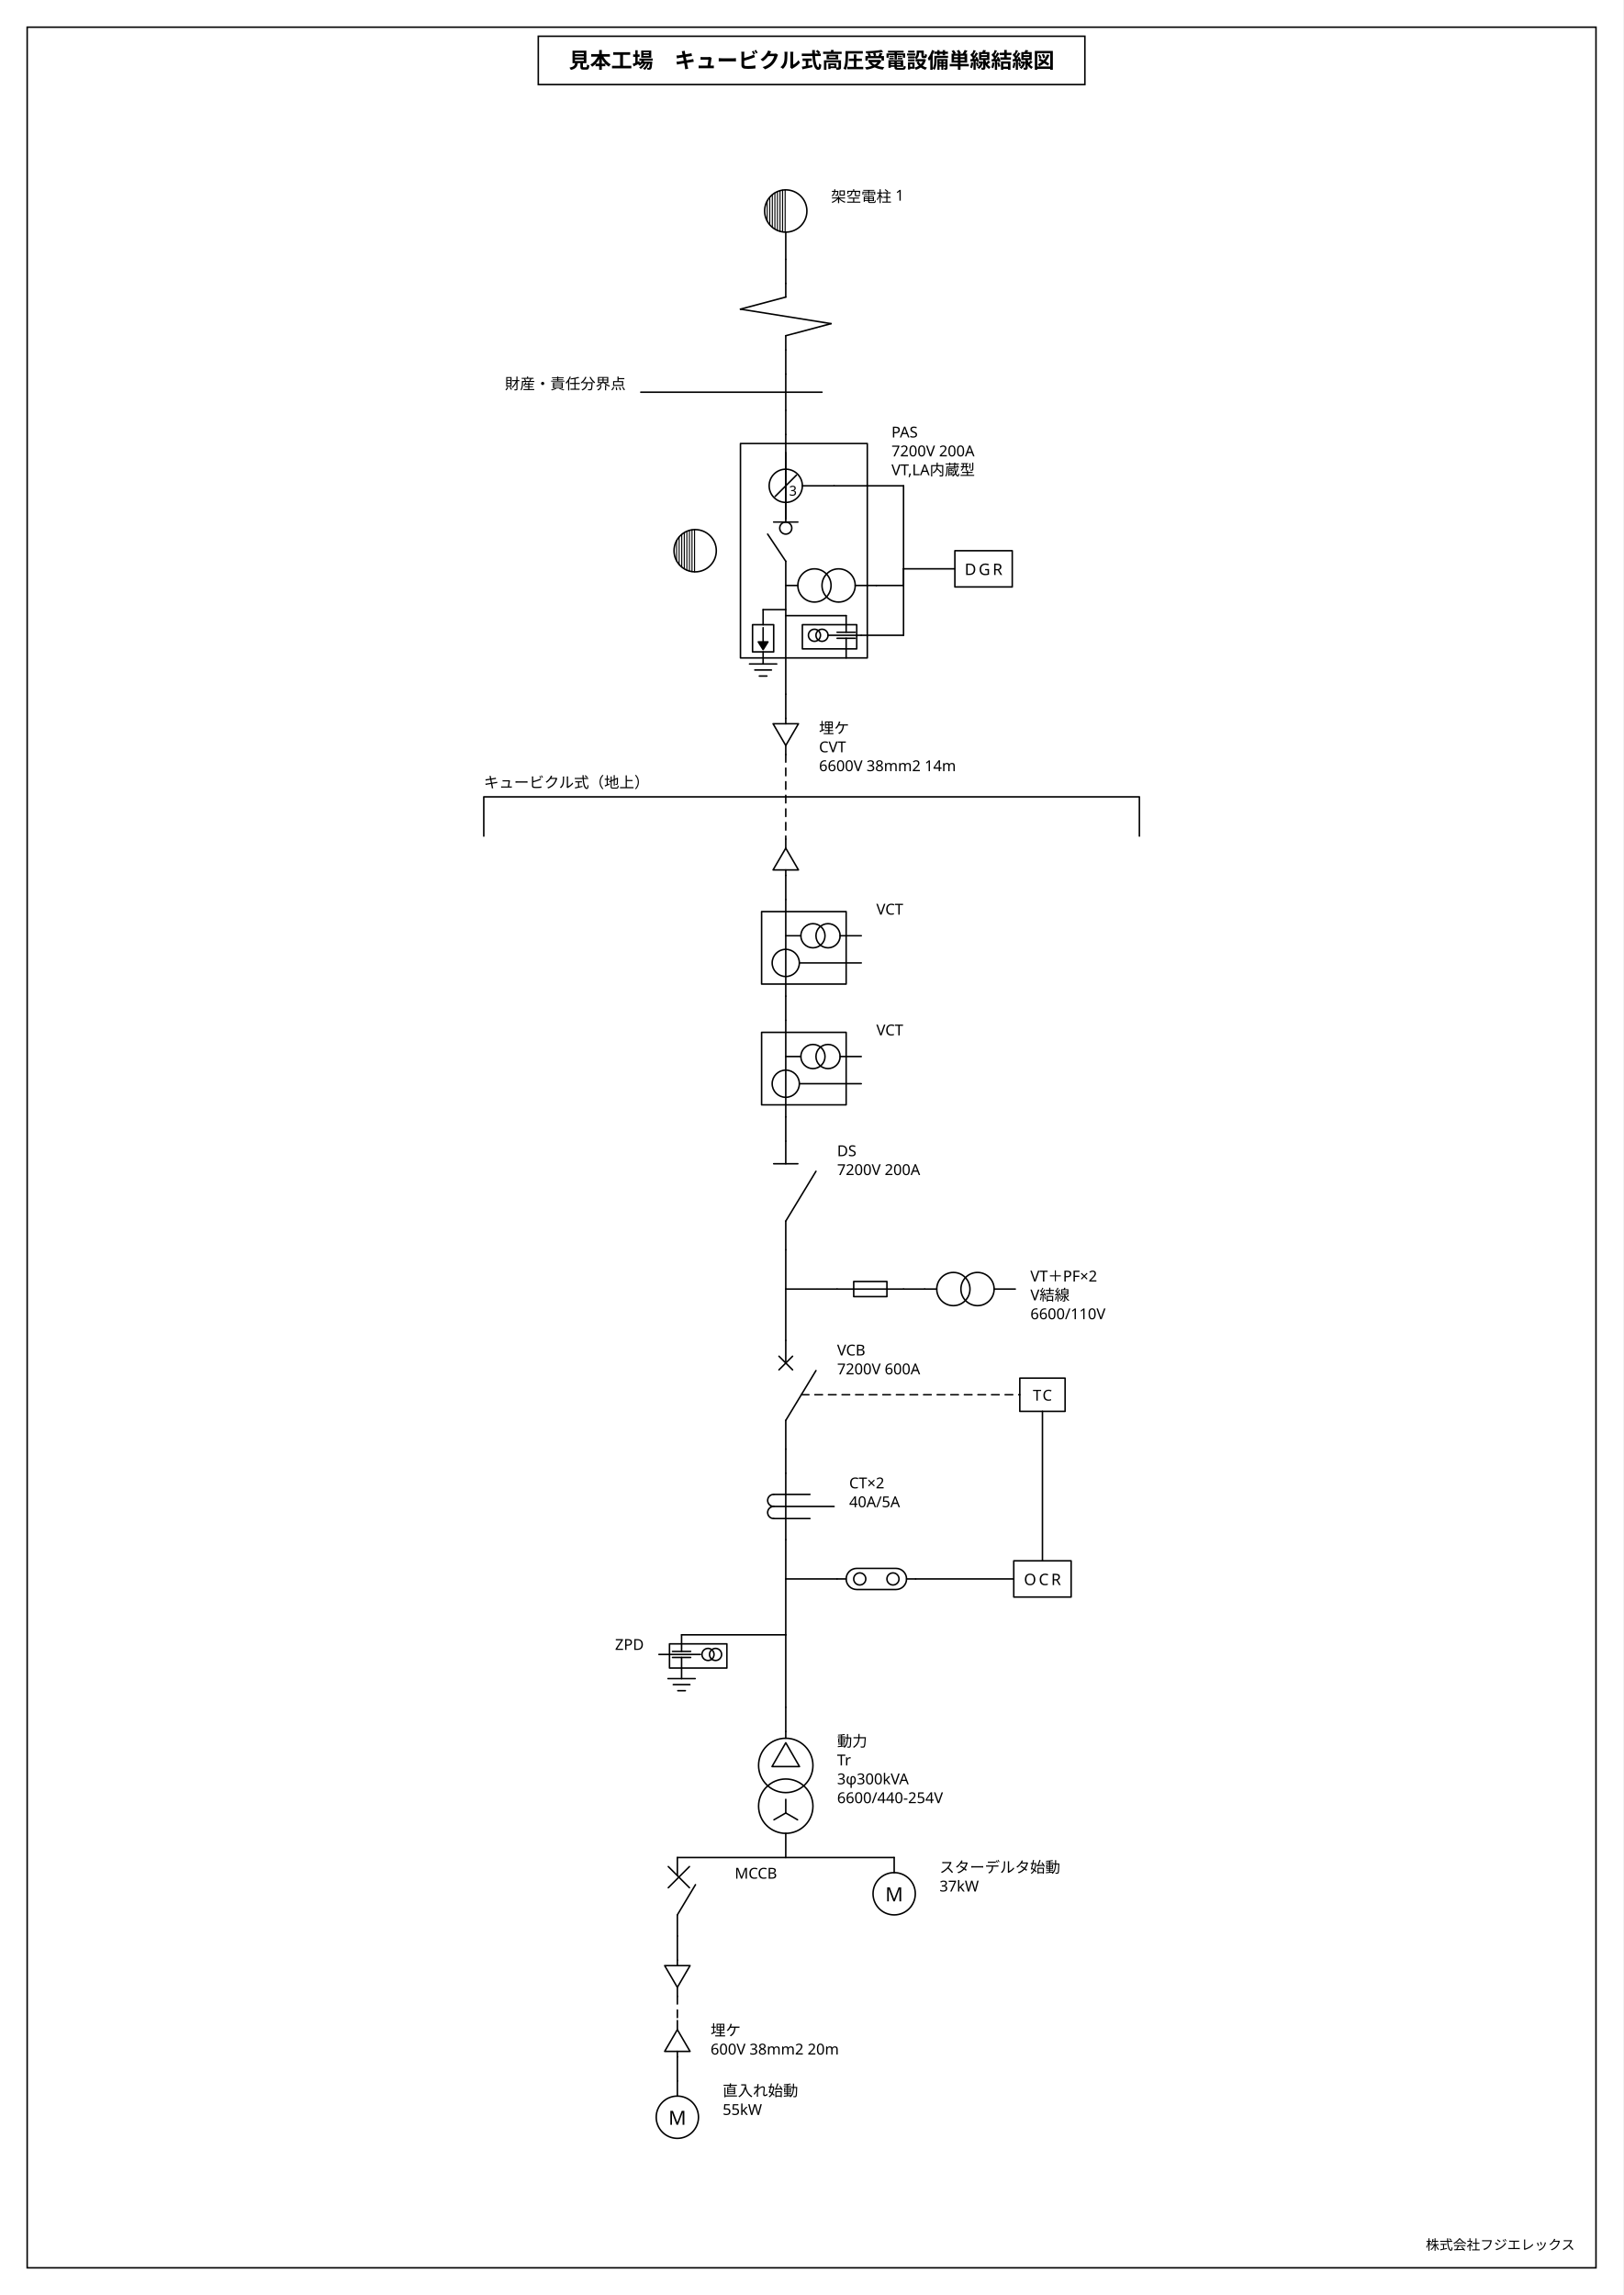
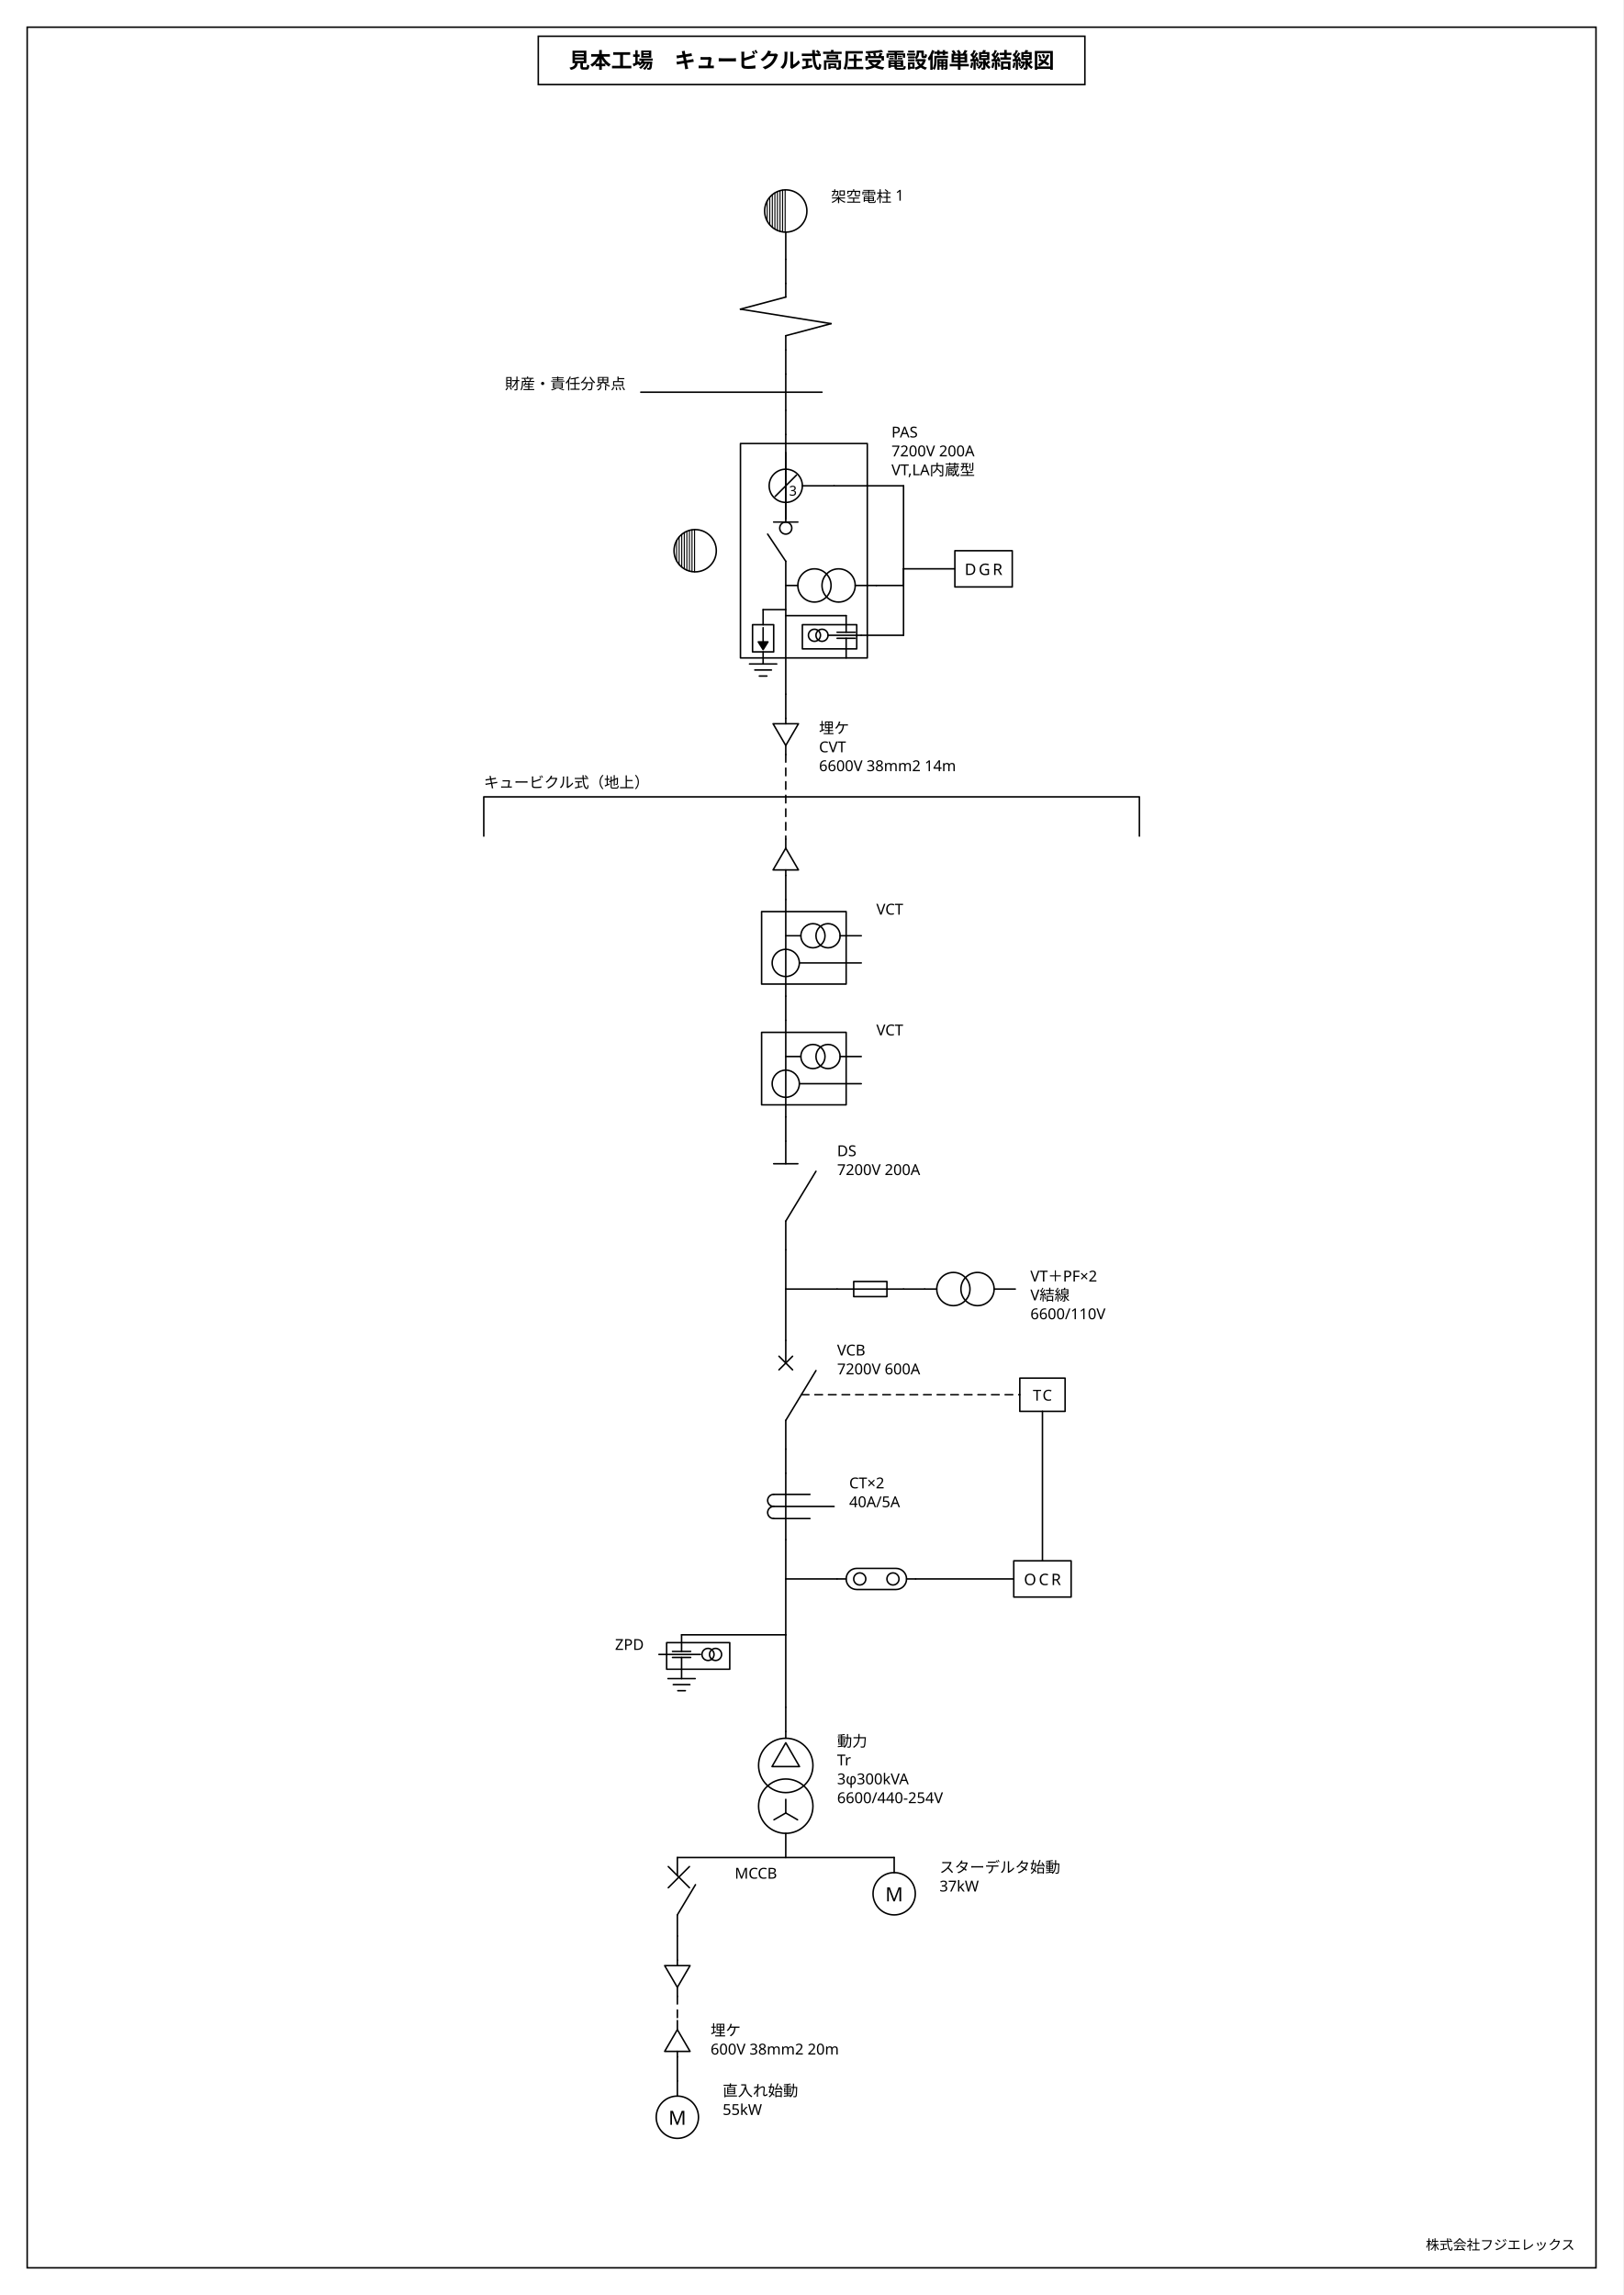
<svg xmlns="http://www.w3.org/2000/svg" viewBox="0 0 1075 1520" width="1075" height="1520">
  <rect x="0" y="0" width="1075" height="1520" fill="#fff" />
  <g stroke="#000" fill="none">
    <rect x="18" y="18" width="1039" height="1484" stroke-width="1" />
    <rect x="356.5" y="24" width="362" height="32" stroke-width="1" />
  </g>
  <text x="537.5" y="45" font-size="14" font-weight="700" text-anchor="middle" font-family="IPAGothic, 'IPAゴシック', 'Noto Sans JP', 'Hiragino Kaku Gothic ProN', 'Yu Gothic', sans-serif" fill="#000">見本工場　キュービクル式高圧受電設備単線結線図</text>
  <text x="1043" y="1490" font-size="9" text-anchor="end" font-family="IPAGothic, 'IPAゴシック', 'Noto Sans JP', 'Hiragino Kaku Gothic ProN', 'Yu Gothic', sans-serif" fill="#000">株式会社フジエレックス</text>
  <g transform="translate(520.4 123.75) scale(1)">
    <g stroke="#000" fill="none" stroke-linecap="round" stroke-linejoin="round" color="#000">
      <path d="M -200 404 L 234.2 404 M -200 404 L -200 430 M 234.2 404 L 234.2 430" fill="none" stroke-width="1" />
      <text x="-200" y="398" font-size="10" font-family="IPAGothic, 'IPAゴシック', 'Noto Sans JP', 'Hiragino Kaku Gothic ProN', 'Yu Gothic', sans-serif" fill="currentColor" stroke="none">キュービクル式（地上）</text>
      <line x1="0" y1="48" x2="0" y2="64" stroke-width="1" />
      <line x1="0" y1="108" x2="0" y2="124" stroke-width="1" />
      <line x1="0" y1="148" x2="0" y2="164" stroke-width="1" />
      <line x1="0" y1="280" x2="-15" y2="280" stroke-width="1" />
      <line x1="0" y1="284" x2="40" y2="284" stroke-width="1" />
      <line x1="32" y1="198" x2="78" y2="198" stroke-width="1" />
      <line x1="78" y1="198" x2="78" y2="253" stroke-width="1" />
      <line x1="60" y1="264" x2="78" y2="264" stroke-width="1" />
      <line x1="78" y1="264" x2="78" y2="253" stroke-width="1" />
      <line x1="50" y1="297" x2="78" y2="297" stroke-width="1" />
      <line x1="78" y1="297" x2="78" y2="253" stroke-width="1" />
      <line x1="78" y1="253" x2="112" y2="253" stroke-width="1" />
      <line x1="0" y1="336" x2="0" y2="352" stroke-width="1" />
      <line x1="0" y1="376" x2="0" y2="432" stroke-width="1" stroke-dasharray="5 4" />
      <line x1="0" y1="456" x2="0" y2="472" stroke-width="1" />
      <line x1="0" y1="536" x2="0" y2="552" stroke-width="1" />
      <line x1="0" y1="616" x2="0" y2="632" stroke-width="1" />
      <line x1="0" y1="704" x2="0" y2="730" stroke-width="1" />
      <line x1="0" y1="730" x2="34" y2="730" stroke-width="1" />
      <line x1="78" y1="730" x2="92" y2="730" stroke-width="1" />
      <line x1="0" y1="730" x2="0" y2="764" stroke-width="1" />
      <line x1="0" y1="836" x2="0" y2="852" stroke-width="1" />
      <line x1="0" y1="896" x2="0" y2="922" stroke-width="1" />
      <line x1="0" y1="922" x2="34" y2="922" stroke-width="1" />
      <line x1="86" y1="922" x2="151" y2="922" stroke-width="1" />
      <line x1="10.303" y1="800" x2="155" y2="800" stroke-width="1" stroke-dasharray="5 4" />
      <line x1="170" y1="811" x2="170" y2="910" stroke-width="1" />
      <line x1="0" y1="922" x2="0" y2="959" stroke-width="1" />
      <line x1="0" y1="959" x2="-69" y2="959" stroke-width="1" />
      <line x1="0" y1="959" x2="0" y2="1007" stroke-width="1" />
      <line x1="0" y1="1007" x2="0" y2="1023" stroke-width="1" />
      <line x1="0" y1="1090.5" x2="0" y2="1106.5" stroke-width="1" />
      <line x1="-71.8" y1="1106.5" x2="71.8" y2="1106.5" stroke-width="1" />
      <line x1="-71.8" y1="1158.5" x2="-71.8" y2="1174.5" stroke-width="1" />
      <line x1="-71.8" y1="1198.5" x2="-71.8" y2="1214.5" stroke-width="1" stroke-dasharray="5 4" />
      <line x1="-71.8" y1="1238.5" x2="-71.8" y2="1254.5" stroke-width="1" />
      <g transform="translate(-16 0)">
        <circle cx="16" cy="16" r="14" fill="none" stroke-width="1" />
        <line x1="3.7" y1="9.313" x2="3.7" y2="22.687" stroke-width="0.7" />
        <line x1="5.4" y1="6.855" x2="5.4" y2="25.145" stroke-width="0.7" />
        <line x1="7.1" y1="5.193" x2="7.1" y2="26.807" stroke-width="0.7" />
        <line x1="8.8" y1="3.993" x2="8.8" y2="28.007" stroke-width="0.7" />
        <line x1="10.5" y1="3.126" x2="10.5" y2="28.874" stroke-width="0.7" />
        <line x1="12.2" y1="2.526" x2="12.2" y2="29.474" stroke-width="0.7" />
        <line x1="13.9" y1="2.158" x2="13.9" y2="29.842" stroke-width="0.7" />
        <line x1="15.6" y1="2.006" x2="15.6" y2="29.994" stroke-width="0.7" />
        <line x1="16" y1="30" x2="16" y2="48" stroke-width="1" />
      </g>
      <text x="30" y="10" font-size="10" text-anchor="start" font-family="IPAGothic, 'IPAゴシック', 'Noto Sans JP', 'Hiragino Kaku Gothic ProN', 'Yu Gothic', sans-serif" fill="currentColor" stroke="none">
        <tspan x="30" dy="0">架空電柱 1</tspan>
      </text>
      <g transform="translate(-30 64)">
        <line x1="30" y1="0" x2="30" y2="9" stroke-width="1" />
        <line x1="30" y1="9" x2="0" y2="17" stroke-width="1" />
        <line x1="0" y1="17" x2="60" y2="26.6" stroke-width="1" />
        <line x1="60" y1="26.6" x2="30" y2="34.6" stroke-width="1" />
        <line x1="30" y1="34.6" x2="30" y2="44" stroke-width="1" />
      </g>
      <g transform="translate(-96 124)">
        <line x1="96" y1="0" x2="96" y2="24" stroke-width="1" />
        <line x1="0" y1="12" x2="120" y2="12" stroke-width="1" />
      </g>
      <text x="-106" y="134" font-size="10" text-anchor="end" font-family="IPAGothic, 'IPAゴシック', 'Noto Sans JP', 'Hiragino Kaku Gothic ProN', 'Yu Gothic', sans-serif" fill="currentColor" stroke="none">
        <tspan x="-106" dy="0">財産・責任分界点</tspan>
      </text>
      <g transform="translate(-36 164)">
        <line x1="36" y1="0" x2="36" y2="6" stroke-width="1" />
        <rect x="6" y="6" width="84" height="142" fill="none" stroke-width="1" />
        <line x1="36" y1="6" x2="36" y2="58" stroke-width="1" />
        <line x1="28" y1="58" x2="44" y2="58" stroke-width="1" />
        <circle cx="36" cy="62" r="4" fill="none" stroke-width="1" />
        <line x1="36" y1="84" x2="24" y2="66" stroke-width="1" />
        <line x1="36" y1="84" x2="36" y2="172" stroke-width="1" />
      </g>
      <text x="70" y="166" font-size="10" text-anchor="start" font-family="IPAGothic, 'IPAゴシック', 'Noto Sans JP', 'Hiragino Kaku Gothic ProN', 'Yu Gothic', sans-serif" fill="currentColor" stroke="none">
        <tspan x="70" dy="0">PAS</tspan>
        <tspan x="70" dy="12.5">7200V 200A</tspan>
        <tspan x="70" dy="12.5">VT,LA内蔵型</tspan>
      </text>
      <g transform="translate(-76 225)">
        <circle cx="16" cy="16" r="14" fill="none" stroke-width="1" />
        <line x1="3.7" y1="9.313" x2="3.7" y2="22.687" stroke-width="0.7" />
        <line x1="5.4" y1="6.855" x2="5.4" y2="25.145" stroke-width="0.7" />
        <line x1="7.1" y1="5.193" x2="7.1" y2="26.807" stroke-width="0.7" />
        <line x1="8.8" y1="3.993" x2="8.8" y2="28.007" stroke-width="0.7" />
        <line x1="10.5" y1="3.126" x2="10.5" y2="28.874" stroke-width="0.7" />
        <line x1="12.2" y1="2.526" x2="12.2" y2="29.474" stroke-width="0.7" />
        <line x1="13.9" y1="2.158" x2="13.9" y2="29.842" stroke-width="0.7" />
        <line x1="15.6" y1="2.006" x2="15.6" y2="29.994" stroke-width="0.7" />
      </g>
      <g transform="translate(-20 176)">
        <line x1="20" y1="0" x2="20" y2="44" stroke-width="1" />
        <circle cx="20" cy="22" r="11" fill="none" stroke-width="1" />
        <line x1="12.929" y1="29.071" x2="27.071" y2="14.929" stroke-width="1" />
        <text x="24.75" y="25" font-size="9" text-anchor="middle" dominant-baseline="central" font-family="IPAGothic, 'IPAゴシック', 'Noto Sans JP', 'Hiragino Kaku Gothic ProN', 'Yu Gothic', sans-serif" fill="currentColor" stroke="none">3</text>
        <line x1="31" y1="22" x2="52" y2="22" stroke-width="1" />
      </g>
      <g transform="translate(0 249)">
        <line x1="0" y1="15" x2="8" y2="15" stroke-width="1" />
        <circle cx="19" cy="15" r="11" fill="none" stroke-width="1" />
        <circle cx="35" cy="15" r="11" fill="none" stroke-width="1" />
        <line x1="46" y1="15" x2="60" y2="15" stroke-width="1" />
      </g>
      <g transform="translate(-35 280)">
        <line x1="20" y1="0" x2="20" y2="10" stroke-width="1" />
        <rect x="13" y="10" width="14" height="18" fill="none" stroke-width="1" />
        <line x1="20" y1="12" x2="20" y2="23" stroke-width="1" />
        <polygon points="16.8,21.38 20,26.5 23.2,21.38" fill="currentColor" stroke-width="1" />
        <line x1="20" y1="28" x2="20" y2="36" stroke-width="1" />
        <line x1="11" y1="36" x2="29" y2="36" stroke-width="1" />
        <line x1="14.5" y1="40" x2="25.5" y2="40" stroke-width="1" />
        <line x1="17.5" y1="44" x2="22.5" y2="44" stroke-width="1" />
      </g>
      <g transform="translate(10 284)">
        <line x1="30" y1="0" x2="30" y2="11" stroke-width="1" />
        <rect x="1" y="6" width="36" height="16" fill="none" stroke-width="1" />
        <line x1="24" y1="11" x2="36" y2="11" stroke-width="1" />
        <line x1="24" y1="15" x2="36" y2="15" stroke-width="1" />
        <line x1="30" y1="15" x2="30" y2="28" stroke-width="1" />
        <line x1="18" y1="13" x2="40" y2="13" stroke-width="1" />
        <circle cx="9" cy="13" r="4" fill="none" stroke-width="1" />
        <circle cx="14" cy="13" r="4" fill="none" stroke-width="1" />
      </g>
      <g transform="translate(112 241)">
        <rect x="0" y="0" width="38" height="24" fill="none" stroke-width="1" />
        <text x="19" y="12" font-size="10.5" text-anchor="middle" dominant-baseline="central" font-family="IPAGothic, 'IPAゴシック', 'Noto Sans JP', 'Hiragino Kaku Gothic ProN', 'Yu Gothic', sans-serif" letter-spacing="1.6" fill="currentColor" stroke="none">DGR</text>
      </g>
      <g transform="translate(-12 352)">
        <line x1="12" y1="0" x2="12" y2="3.6" stroke-width="1" />
        <polygon points="3.6,3.6 20.4,3.6 12,18" fill="none" stroke-width="1" />
        <line x1="12" y1="18" x2="12" y2="24" stroke-width="1" />
      </g>
      <text x="22" y="362" font-size="10" text-anchor="start" font-family="IPAGothic, 'IPAゴシック', 'Noto Sans JP', 'Hiragino Kaku Gothic ProN', 'Yu Gothic', sans-serif" fill="currentColor" stroke="none">
        <tspan x="22" dy="0">埋ケ</tspan>
        <tspan x="22" dy="12.5">CVT</tspan>
        <tspan x="22" dy="12.5">6600V 38mm2 14m</tspan>
      </text>
      <g transform="translate(-12 432) rotate(180 12 12)">
        <line x1="12" y1="0" x2="12" y2="3.6" stroke-width="1" />
        <polygon points="3.6,3.6 20.4,3.6 12,18" fill="none" stroke-width="1" />
        <line x1="12" y1="18" x2="12" y2="24" stroke-width="1" />
      </g>
      <g transform="translate(-22 472)">
        <line x1="22" y1="0" x2="22" y2="64" stroke-width="1" />
        <rect x="6" y="8" width="56" height="48" fill="none" stroke-width="1" />
        <line x1="22" y1="24" x2="32" y2="24" stroke-width="1" />
        <circle cx="40" cy="24" r="8" fill="none" stroke-width="1" />
        <circle cx="50" cy="24" r="8" fill="none" stroke-width="1" />
        <line x1="58" y1="24" x2="72" y2="24" stroke-width="1" />
        <circle cx="22" cy="42" r="9" fill="none" stroke-width="1" />
        <line x1="31" y1="42" x2="72" y2="42" stroke-width="1" />
      </g>
      <text x="60" y="482" font-size="10" text-anchor="start" font-family="IPAGothic, 'IPAゴシック', 'Noto Sans JP', 'Hiragino Kaku Gothic ProN', 'Yu Gothic', sans-serif" fill="currentColor" stroke="none">
        <tspan x="60" dy="0">VCT</tspan>
      </text>
      <g transform="translate(-22 552)">
        <line x1="22" y1="0" x2="22" y2="64" stroke-width="1" />
        <rect x="6" y="8" width="56" height="48" fill="none" stroke-width="1" />
        <line x1="22" y1="24" x2="32" y2="24" stroke-width="1" />
        <circle cx="40" cy="24" r="8" fill="none" stroke-width="1" />
        <circle cx="50" cy="24" r="8" fill="none" stroke-width="1" />
        <line x1="58" y1="24" x2="72" y2="24" stroke-width="1" />
        <circle cx="22" cy="42" r="9" fill="none" stroke-width="1" />
        <line x1="31" y1="42" x2="72" y2="42" stroke-width="1" />
      </g>
      <text x="60" y="562" font-size="10" text-anchor="start" font-family="IPAGothic, 'IPAゴシック', 'Noto Sans JP', 'Hiragino Kaku Gothic ProN', 'Yu Gothic', sans-serif" fill="currentColor" stroke="none">
        <tspan x="60" dy="0">VCT</tspan>
      </text>
      <g transform="translate(-24 632)">
        <line x1="24" y1="0" x2="24" y2="15" stroke-width="1" />
        <line x1="16" y1="15" x2="32" y2="15" stroke-width="1" />
        <line x1="24" y1="53" x2="44" y2="20" stroke-width="1" />
        <line x1="24" y1="53" x2="24" y2="72" stroke-width="1" />
      </g>
      <text x="34" y="642" font-size="10" text-anchor="start" font-family="IPAGothic, 'IPAゴシック', 'Noto Sans JP', 'Hiragino Kaku Gothic ProN', 'Yu Gothic', sans-serif" fill="currentColor" stroke="none">
        <tspan x="34" dy="0">DS</tspan>
        <tspan x="34" dy="12.5">7200V 200A</tspan>
      </text>
      <g transform="translate(36 708) rotate(-90 20 22)">
        <line x1="20" y1="0" x2="20" y2="44" stroke-width="1" />
        <rect x="15" y="11" width="10" height="22" fill="none" stroke-width="1" />
      </g>
      <g transform="translate(92 715)">
        <line x1="0" y1="15" x2="8" y2="15" stroke-width="1" />
        <circle cx="19" cy="15" r="11" fill="none" stroke-width="1" />
        <circle cx="35" cy="15" r="11" fill="none" stroke-width="1" />
        <line x1="46" y1="15" x2="60" y2="15" stroke-width="1" />
      </g>
      <text x="162" y="725" font-size="10" text-anchor="start" font-family="IPAGothic, 'IPAゴシック', 'Noto Sans JP', 'Hiragino Kaku Gothic ProN', 'Yu Gothic', sans-serif" fill="currentColor" stroke="none">
        <tspan x="162" dy="0">VT＋PF×2</tspan>
        <tspan x="162" dy="12.5">V結線</tspan>
        <tspan x="162" dy="12.5">6600/110V</tspan>
      </text>
      <g transform="translate(-24 764)">
        <line x1="24" y1="0" x2="24" y2="15" stroke-width="1" />
        <line x1="19.5" y1="10.5" x2="28.5" y2="19.5" stroke-width="1" />
        <line x1="28.5" y1="10.5" x2="19.5" y2="19.5" stroke-width="1" />
        <line x1="24" y1="53" x2="44" y2="20" stroke-width="1" />
        <line x1="24" y1="53" x2="24" y2="72" stroke-width="1" />
      </g>
      <text x="34" y="774" font-size="10" text-anchor="start" font-family="IPAGothic, 'IPAゴシック', 'Noto Sans JP', 'Hiragino Kaku Gothic ProN', 'Yu Gothic', sans-serif" fill="currentColor" stroke="none">
        <tspan x="34" dy="0">VCB</tspan>
        <tspan x="34" dy="12.5">7200V 600A</tspan>
      </text>
      <g transform="translate(-24 852)">
        <line x1="24" y1="0" x2="24" y2="44" stroke-width="1" />
        <line x1="16" y1="14" x2="40" y2="14" stroke-width="1" />
        <line x1="16" y1="30" x2="40" y2="30" stroke-width="1" />
        <line x1="16" y1="22" x2="56" y2="22" stroke-width="1" />
        <path d="M 16 14 A 4 4 0 0 0 16 22" fill="none" stroke-width="1" />
        <path d="M 16 22 A 4 4 0 0 0 16 30" fill="none" stroke-width="1" />
      </g>
      <text x="42" y="862" font-size="10" text-anchor="start" font-family="IPAGothic, 'IPAゴシック', 'Noto Sans JP', 'Hiragino Kaku Gothic ProN', 'Yu Gothic', sans-serif" fill="currentColor" stroke="none">
        <tspan x="42" dy="0">CT×2</tspan>
        <tspan x="42" dy="12.5">40A/5A</tspan>
      </text>
      <g transform="translate(34 911)">
        <line x1="0" y1="11" x2="6" y2="11" stroke-width="1" />
        <rect x="6" y="4" width="40" height="14" rx="7" fill="none" stroke-width="1" />
        <circle cx="15" cy="11" r="4" fill="none" stroke-width="1" />
        <circle cx="37" cy="11" r="4" fill="none" stroke-width="1" />
        <line x1="46" y1="11" x2="52" y2="11" stroke-width="1" />
      </g>
      <g transform="translate(151 910)">
        <rect x="0" y="0" width="38" height="24" fill="none" stroke-width="1" />
        <text x="19" y="12" font-size="10.5" text-anchor="middle" dominant-baseline="central" font-family="IPAGothic, 'IPAゴシック', 'Noto Sans JP', 'Hiragino Kaku Gothic ProN', 'Yu Gothic', sans-serif" letter-spacing="1.6" fill="currentColor" stroke="none">OCR</text>
      </g>
      <g transform="translate(155 789)">
        <rect x="0" y="0" width="30" height="22" fill="none" stroke-width="1" />
        <text x="15" y="11" font-size="10" text-anchor="middle" dominant-baseline="central" font-family="IPAGothic, 'IPAゴシック', 'Noto Sans JP', 'Hiragino Kaku Gothic ProN', 'Yu Gothic', sans-serif" letter-spacing="1" fill="currentColor" stroke="none">TC</text>
      </g>
      <g transform="translate(-84 959)">
        <line x1="15" y1="0" x2="15" y2="11" stroke-width="1" />
-         <rect x="7" y="6" width="38" height="16" fill="none" stroke-width="1" />
+         <rect x="5.1" y="5.2" width="41.8" height="17.6" fill="none" stroke-width="1" />
        <line x1="9" y1="11" x2="21" y2="11" stroke-width="1" />
        <line x1="9" y1="15" x2="21" y2="15" stroke-width="1" />
        <line x1="15" y1="15" x2="15" y2="29" stroke-width="1" />
        <line x1="6" y1="29" x2="24" y2="29" stroke-width="1" />
        <line x1="9.5" y1="33" x2="20.5" y2="33" stroke-width="1" />
        <line x1="12.5" y1="37" x2="17.5" y2="37" stroke-width="1" />
        <line x1="0" y1="13" x2="27.5" y2="13" stroke-width="1" />
        <circle cx="32.5" cy="13" r="4" fill="none" stroke-width="1" />
        <circle cx="37.5" cy="13" r="4" fill="none" stroke-width="1" />
      </g>
      <text x="-94" y="969" font-size="10" text-anchor="end" font-family="IPAGothic, 'IPAゴシック', 'Noto Sans JP', 'Hiragino Kaku Gothic ProN', 'Yu Gothic', sans-serif" fill="currentColor" stroke="none">
        <tspan x="-94" dy="0">ZPD</tspan>
      </text>
      <g transform="translate(-24 1023)">
        <line x1="24" y1="0" x2="24" y2="4.5" stroke-width="1" />
        <circle cx="24" cy="22.5" r="18" fill="none" stroke-width="1" />
        <circle cx="24" cy="49.5" r="18" fill="none" stroke-width="1" />
        <polygon points="24,7.5 33.093,23.25 14.907,23.25" fill="none" stroke-width="1" />
        <line x1="24" y1="54" x2="24" y2="45" stroke-width="1" />
        <line x1="24" y1="54" x2="31.794" y2="58.5" stroke-width="1" />
        <line x1="24" y1="54" x2="16.206" y2="58.5" stroke-width="1" />
      </g>
      <text x="34" y="1033" font-size="10" text-anchor="start" font-family="IPAGothic, 'IPAゴシック', 'Noto Sans JP', 'Hiragino Kaku Gothic ProN', 'Yu Gothic', sans-serif" fill="currentColor" stroke="none">
        <tspan x="34" dy="0">動力</tspan>
        <tspan x="34" dy="12.5">Tr</tspan>
        <tspan x="34" dy="12.5">3φ300kVA</tspan>
        <tspan x="34" dy="12.5">6600/440-254V</tspan>
      </text>
      <g transform="translate(-87.8 1106.5)">
        <line x1="16" y1="0" x2="16" y2="12" stroke-width="1" />
        <line x1="10" y1="6" x2="24" y2="20" stroke-width="1" />
        <line x1="24" y1="6" x2="10" y2="20" stroke-width="1" />
        <line x1="16" y1="38" x2="28" y2="18" stroke-width="1" />
        <line x1="16" y1="38" x2="16" y2="52" stroke-width="1" />
      </g>
      <text x="-33.8" y="1120.5" font-size="10" text-anchor="start" font-family="IPAGothic, 'IPAゴシック', 'Noto Sans JP', 'Hiragino Kaku Gothic ProN', 'Yu Gothic', sans-serif" fill="currentColor" stroke="none">
        <tspan x="-33.8" dy="0">MCCB</tspan>
      </text>
      <g transform="translate(-83.8 1174.5)">
        <line x1="12" y1="0" x2="12" y2="3.6" stroke-width="1" />
        <polygon points="3.6,3.6 20.4,3.6 12,18" fill="none" stroke-width="1" />
        <line x1="12" y1="18" x2="12" y2="24" stroke-width="1" />
      </g>
      <g transform="translate(-83.8 1214.5) rotate(180 12 12)">
        <line x1="12" y1="0" x2="12" y2="3.6" stroke-width="1" />
        <polygon points="3.6,3.6 20.4,3.6 12,18" fill="none" stroke-width="1" />
        <line x1="12" y1="18" x2="12" y2="24" stroke-width="1" />
      </g>
      <text x="-49.8" y="1224.5" font-size="10" text-anchor="start" font-family="IPAGothic, 'IPAゴシック', 'Noto Sans JP', 'Hiragino Kaku Gothic ProN', 'Yu Gothic', sans-serif" fill="currentColor" stroke="none">
        <tspan x="-49.8" dy="0">埋ケ</tspan>
        <tspan x="-49.8" dy="12.5">600V 38mm2 20m</tspan>
      </text>
      <g transform="translate(-91.8 1254.5)">
        <line x1="20" y1="0" x2="20" y2="10" stroke-width="1" />
        <circle cx="20" cy="24" r="14" fill="none" stroke-width="1" />
        <text x="20" y="24" font-size="13" text-anchor="middle" dominant-baseline="central" font-family="IPAGothic, 'IPAゴシック', 'Noto Sans JP', 'Hiragino Kaku Gothic ProN', 'Yu Gothic', sans-serif" fill="currentColor" stroke="none">M</text>
      </g>
      <text x="-41.8" y="1264.5" font-size="10" text-anchor="start" font-family="IPAGothic, 'IPAゴシック', 'Noto Sans JP', 'Hiragino Kaku Gothic ProN', 'Yu Gothic', sans-serif" fill="currentColor" stroke="none">
        <tspan x="-41.8" dy="0">直入れ始動</tspan>
        <tspan x="-41.8" dy="12.5">55kW</tspan>
      </text>
      <g transform="translate(51.8 1106.5)">
        <line x1="20" y1="0" x2="20" y2="10" stroke-width="1" />
        <circle cx="20" cy="24" r="14" fill="none" stroke-width="1" />
        <text x="20" y="24" font-size="13" text-anchor="middle" dominant-baseline="central" font-family="IPAGothic, 'IPAゴシック', 'Noto Sans JP', 'Hiragino Kaku Gothic ProN', 'Yu Gothic', sans-serif" fill="currentColor" stroke="none">M</text>
      </g>
      <text x="101.8" y="1116.5" font-size="10" text-anchor="start" font-family="IPAGothic, 'IPAゴシック', 'Noto Sans JP', 'Hiragino Kaku Gothic ProN', 'Yu Gothic', sans-serif" fill="currentColor" stroke="none">
        <tspan x="101.8" dy="0">スターデルタ始動</tspan>
        <tspan x="101.8" dy="12.5">37kW</tspan>
      </text>
    </g>
  </g>
</svg>
